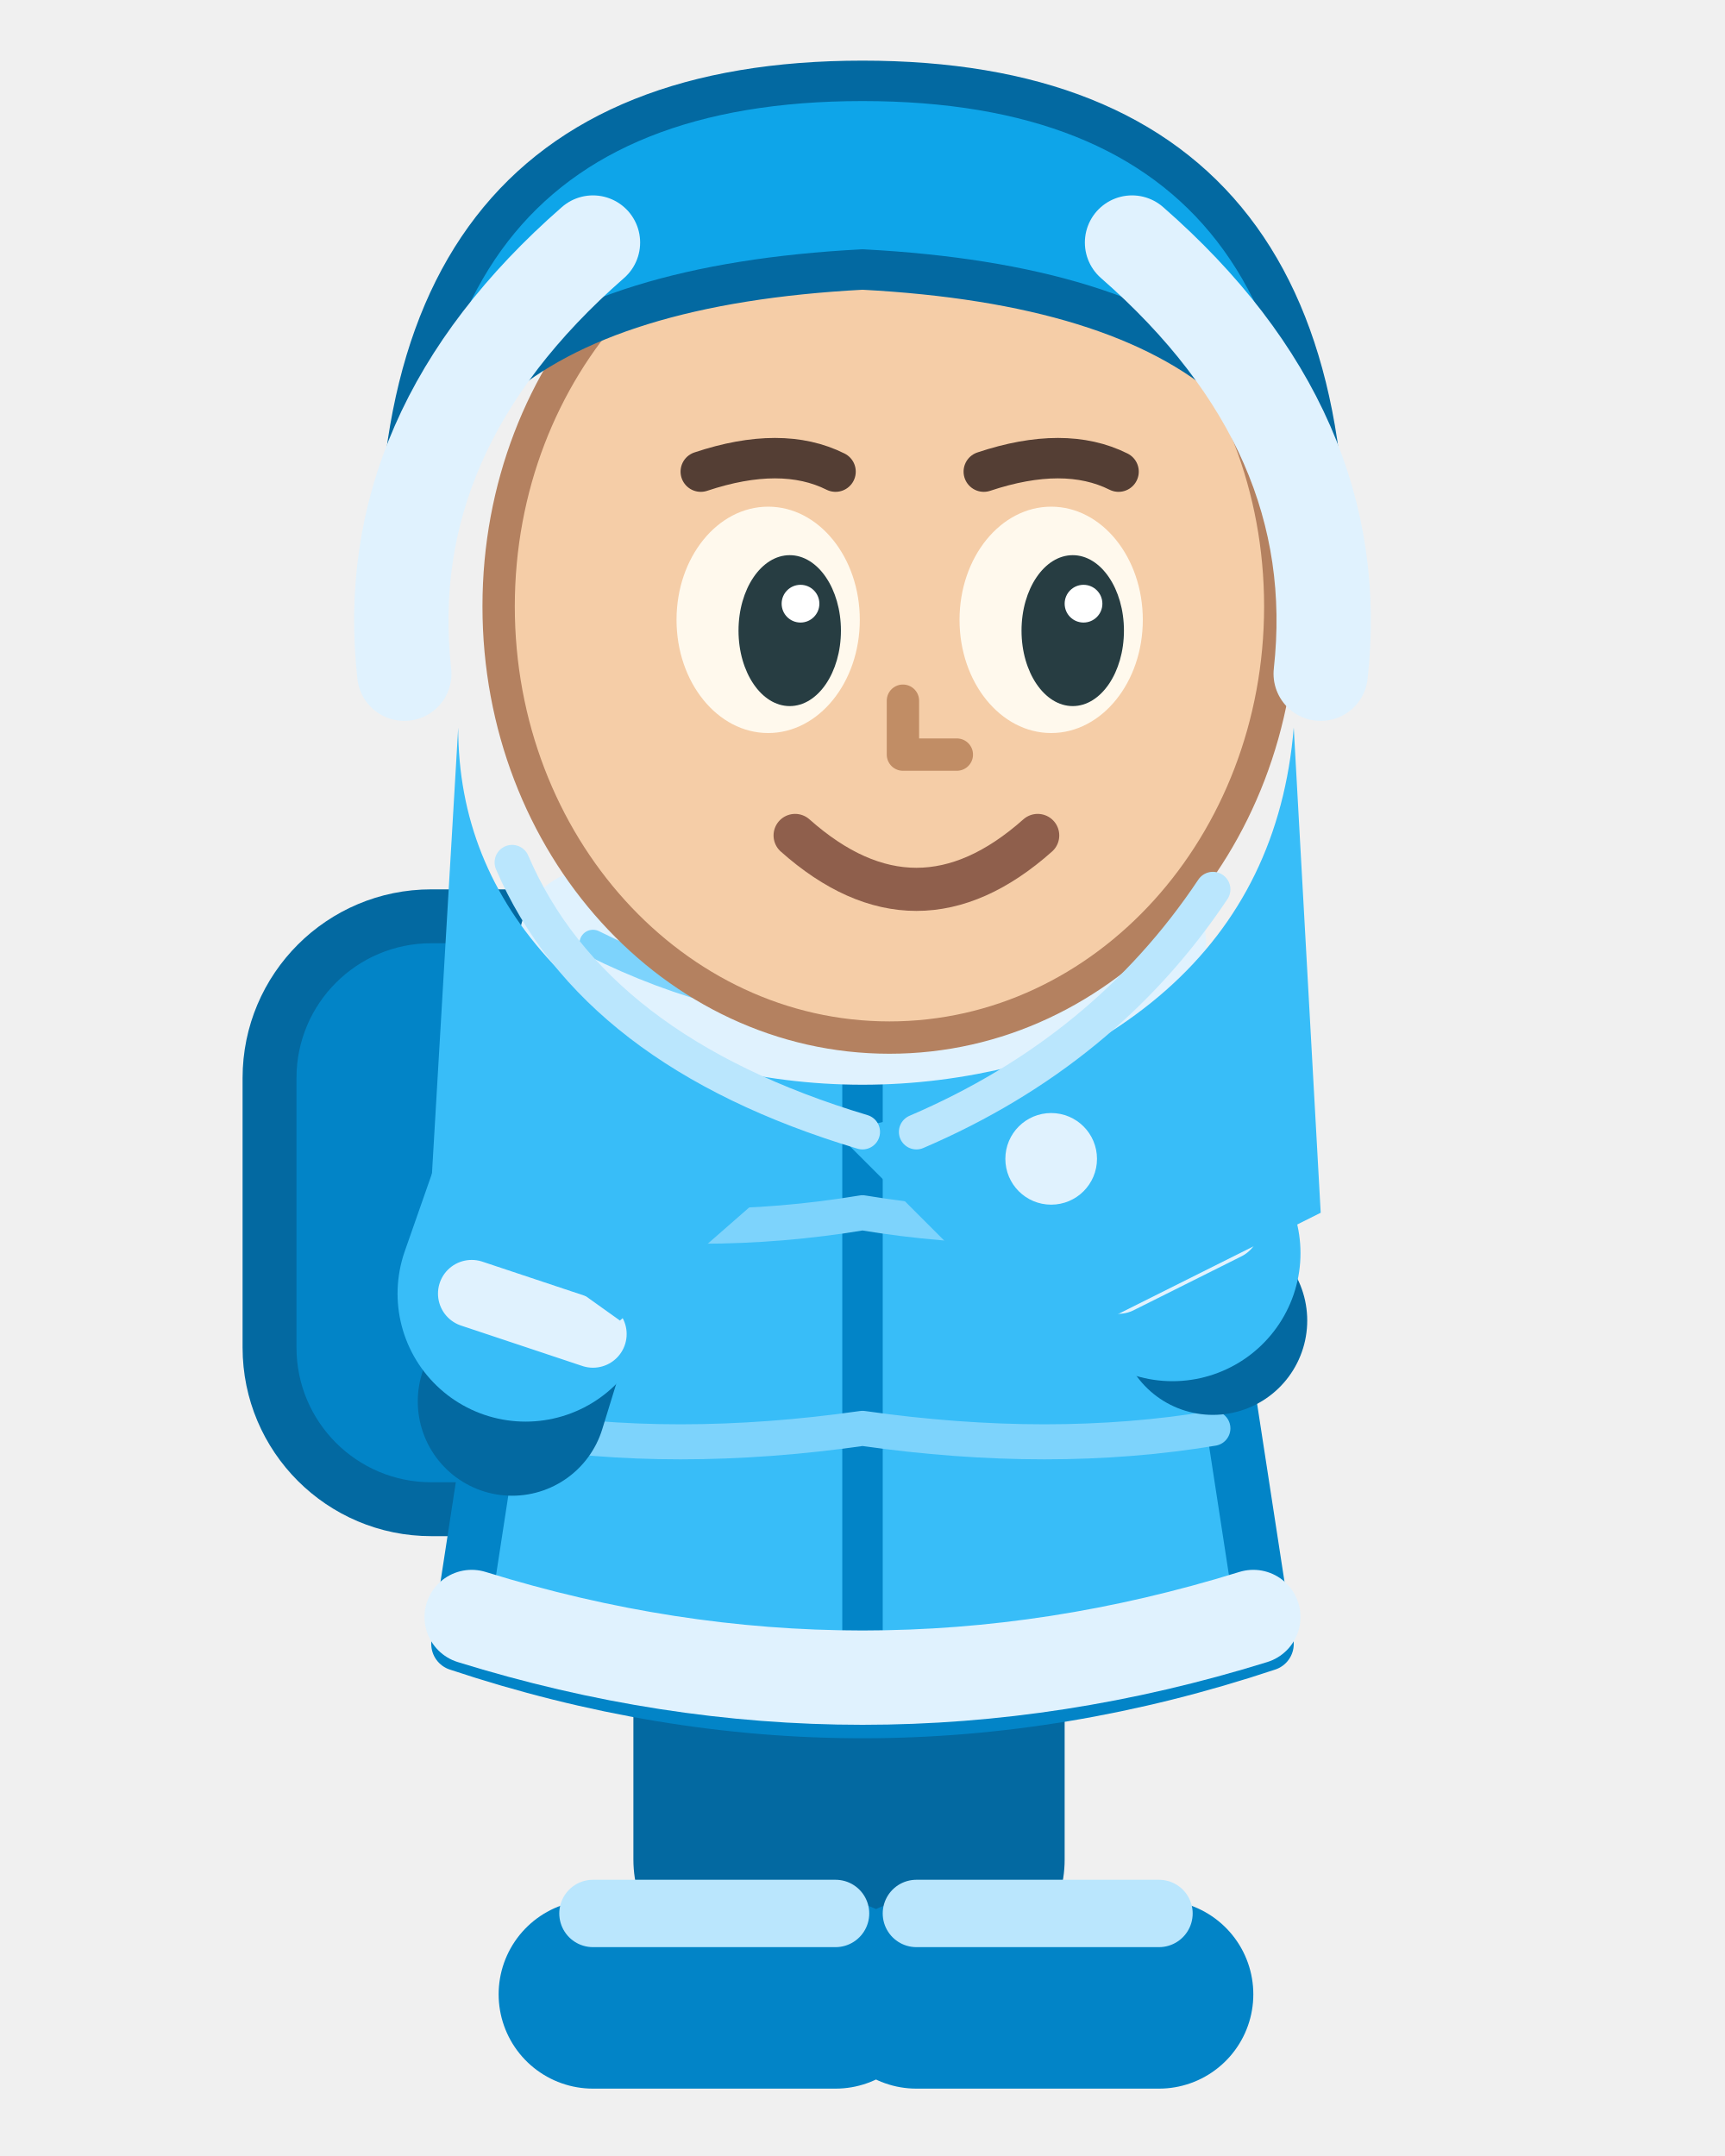
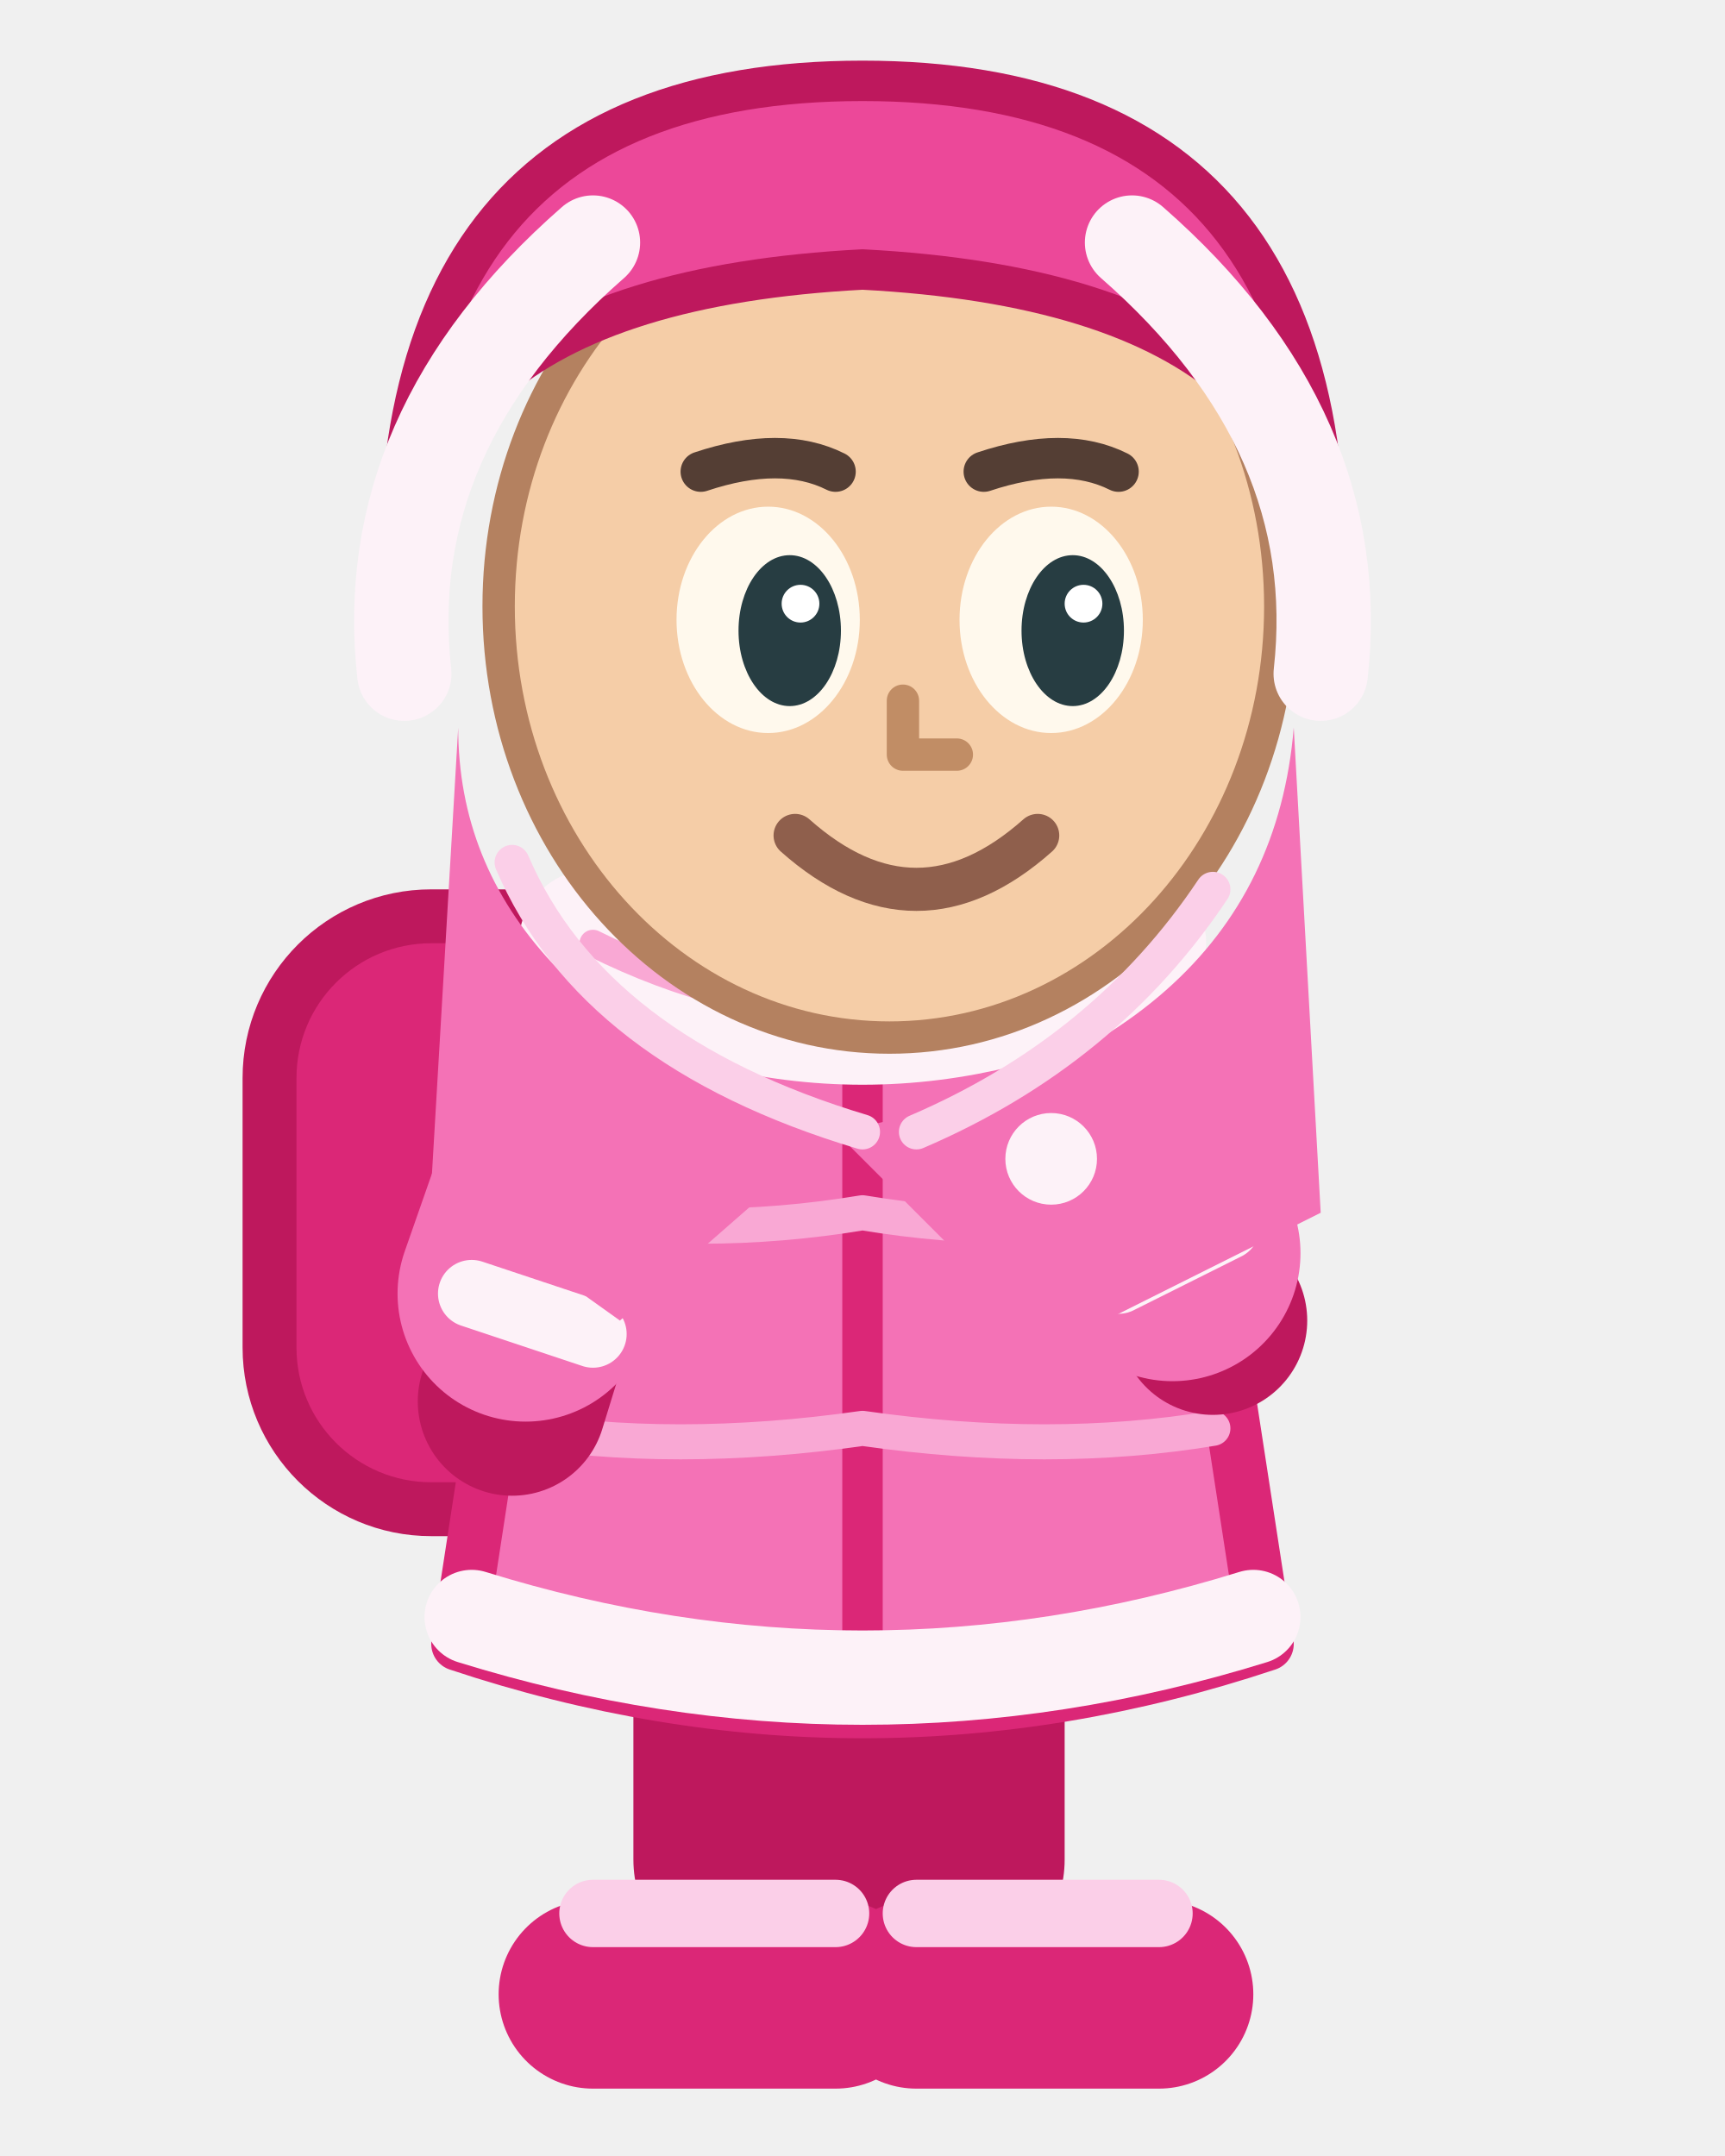
<svg xmlns="http://www.w3.org/2000/svg" width="64" height="80" viewBox="0 0 64 80">
  <g transform="translate(0 0)" stroke-linecap="round" stroke-linejoin="round">
-     <path d="M28 54 L28 69 M35 54 L35 69" stroke="#0369a1" stroke-width="9" />
-     <path d="M22 74h9 M34 74h9" stroke="#0284c7" stroke-width="7" />
-     <path d="M22 71h9 M34 71h9" stroke="#bae6fd" stroke-width="2.5" />
+     <path d="M28 54 L28 69 M35 54 L35 69" stroke="#be185d" stroke-width="9" />
+     <path d="M22 74h9 M34 74h9" stroke="#db2777" stroke-width="7" />
+     <path d="M22 71h9 M34 71h9" stroke="#fbcfe8" stroke-width="2.5" />
    <g transform="translate(0 0)">
-       <rect x="10" y="34" width="18" height="22" rx="6" fill="#0284c7" stroke="#0369a1" stroke-width="2" />
-       <path d="M21 35 Q32 32 43 35 L47 61 Q32 66 17 61 Z" fill="#38bdf8" stroke="#0284c7" stroke-width="2" />
-       <path d="M32 37 L32 63" stroke="#0284c7" stroke-width="1.5" />
-       <path d="M20 45 Q26 46 32 45 M32 45 Q38 46 44 45 M19 53 Q25 54 32 53 M32 53 Q39 54 45 53" fill="none" stroke="#7dd3fc" stroke-width="1.3" />
-       <path d="M17.5 60 Q32 64.5 46.5 60" fill="none" stroke="#e0f2fe" stroke-width="3.5" />
-       <path d="M23 39 L19 52" stroke="#0369a1" stroke-width="7" />
-       <path d="M23 38 L19.5 48" stroke="#38bdf8" stroke-width="9.5" />
-       <path d="M17.5 48 L22 49.5" stroke="#e0f2fe" stroke-width="2.5" />
-       <path d="M39 39 L45 49" stroke="#0369a1" stroke-width="7" />
-       <path d="M39 39 L43.5 46.5" stroke="#38bdf8" stroke-width="9.5" />
-       <path d="M41.5 47.5 L45.5 45.5" stroke="#e0f2fe" stroke-width="2.5" />
+       <rect x="10" y="34" width="18" height="22" rx="6" fill="#db2777" stroke="#be185d" stroke-width="2" />
+       <path d="M21 35 Q32 32 43 35 L47 61 Q32 66 17 61 Z" fill="#f472b6" stroke="#db2777" stroke-width="2" />
+       <path d="M32 37 L32 63" stroke="#db2777" stroke-width="1.5" />
+       <path d="M20 45 Q26 46 32 45 M32 45 Q38 46 44 45 M19 53 Q25 54 32 53 M32 53 Q39 54 45 53" fill="none" stroke="#f9a8d4" stroke-width="1.3" />
+       <path d="M17.5 60 Q32 64.5 46.5 60" fill="none" stroke="#fdf2f8" stroke-width="3.5" />
+       <path d="M23 39 L19 52" stroke="#be185d" stroke-width="7" />
+       <path d="M23 38 L19.5 48" stroke="#f472b6" stroke-width="9.5" />
+       <path d="M17.5 48 L22 49.5" stroke="#fdf2f8" stroke-width="2.5" />
+       <path d="M39 39 L45 49" stroke="#be185d" stroke-width="7" />
+       <path d="M39 39 L43.5 46.5" stroke="#f472b6" stroke-width="9.5" />
+       <path d="M41.5 47.5 L45.5 45.5" stroke="#fdf2f8" stroke-width="2.5" />
    </g>
    <g transform="translate(0 0)">
      <rect x="28" y="28" width="10" height="10" rx="4" fill="#e6a777" />
-       <path d="M22 35 Q32 40 42 35" fill="none" stroke="#e0f2fe" stroke-width="5.5" />
-       <path d="M22 35 Q32 40 42 35" fill="none" stroke="#7dd3fc" stroke-width="1" />
+       <path d="M22 35 Q32 40 42 35" fill="none" stroke="#fdf2f8" stroke-width="5.5" />
+       <path d="M22 35 Q32 40 42 35" fill="none" stroke="#f9a8d4" stroke-width="1" />
      <ellipse cx="33" cy="22.5" rx="14.5" ry="16" fill="#f5cda7" stroke="#b48160" stroke-width="1.2" />
-       <path d="M17 27Q17 37 31 42L23 49L16 44Z" fill="#38bdf8" />
-       <path d="M48 27Q47 39 31 42L39 50L49 45Z" fill="#38bdf8" />
-       <path d="M19 32Q22 39 32 42M45 33Q41 39 34 42" fill="none" stroke="#bae6fd" stroke-width="1.3" />
-       <circle cx="39" cy="43" r="1.7" fill="#e0f2fe" />
+       <path d="M17 27Q17 37 31 42L23 49L16 44Z" fill="#f472b6" />
+       <path d="M48 27Q47 39 31 42L39 50L49 45Z" fill="#f472b6" />
+       <path d="M19 32Q22 39 32 42M45 33Q41 39 34 42" fill="none" stroke="#fbcfe8" stroke-width="1.3" />
+       <circle cx="39" cy="43" r="1.7" fill="#fdf2f8" />
      <ellipse cx="28.5" cy="23" rx="3.4" ry="4.2" fill="#fff9ed" />
      <ellipse cx="39" cy="23" rx="3.4" ry="4.2" fill="#fff9ed" />
      <ellipse cx="29.3" cy="23.4" rx="1.9" ry="2.8" fill="#273d42" />
      <ellipse cx="39.8" cy="23.4" rx="1.9" ry="2.8" fill="#273d42" />
      <circle cx="29.7" cy="22.4" r="0.7" fill="#fff" />
      <circle cx="40.2" cy="22.4" r="0.7" fill="#fff" />
      <path d="M26 17.5q3-1 5 0 M36.5 17.5q3-1 5 0" fill="none" stroke="#543e34" stroke-width="1.5" />
      <path d="M33.5 26v2h2" fill="none" stroke="#c18d65" stroke-width="1.2" />
      <path d="M29.5 31q4.5 4 9 0" fill="none" stroke="#8f5f4c" stroke-width="1.6" />
-       <path d="M15 25 Q13 3 32 3 Q51 3 49 25 Q51 11 32 10 Q13 11 15 25 Z" fill="#0ea5e9" stroke="#0369a1" stroke-width="1.5" />
-       <path d="M15 25 Q14 16 22 9 M49 25 Q50 16 42 9" fill="none" stroke="#e0f2fe" stroke-width="3.5" stroke-linecap="round" />
+       <path d="M15 25 Q13 3 32 3 Q51 3 49 25 Q51 11 32 10 Q13 11 15 25 Z" fill="#ec4899" stroke="#be185d" stroke-width="1.5" />
+       <path d="M15 25 Q14 16 22 9 M49 25 Q50 16 42 9" fill="none" stroke="#fdf2f8" stroke-width="3.5" stroke-linecap="round" />
    </g>
  </g>
</svg>
